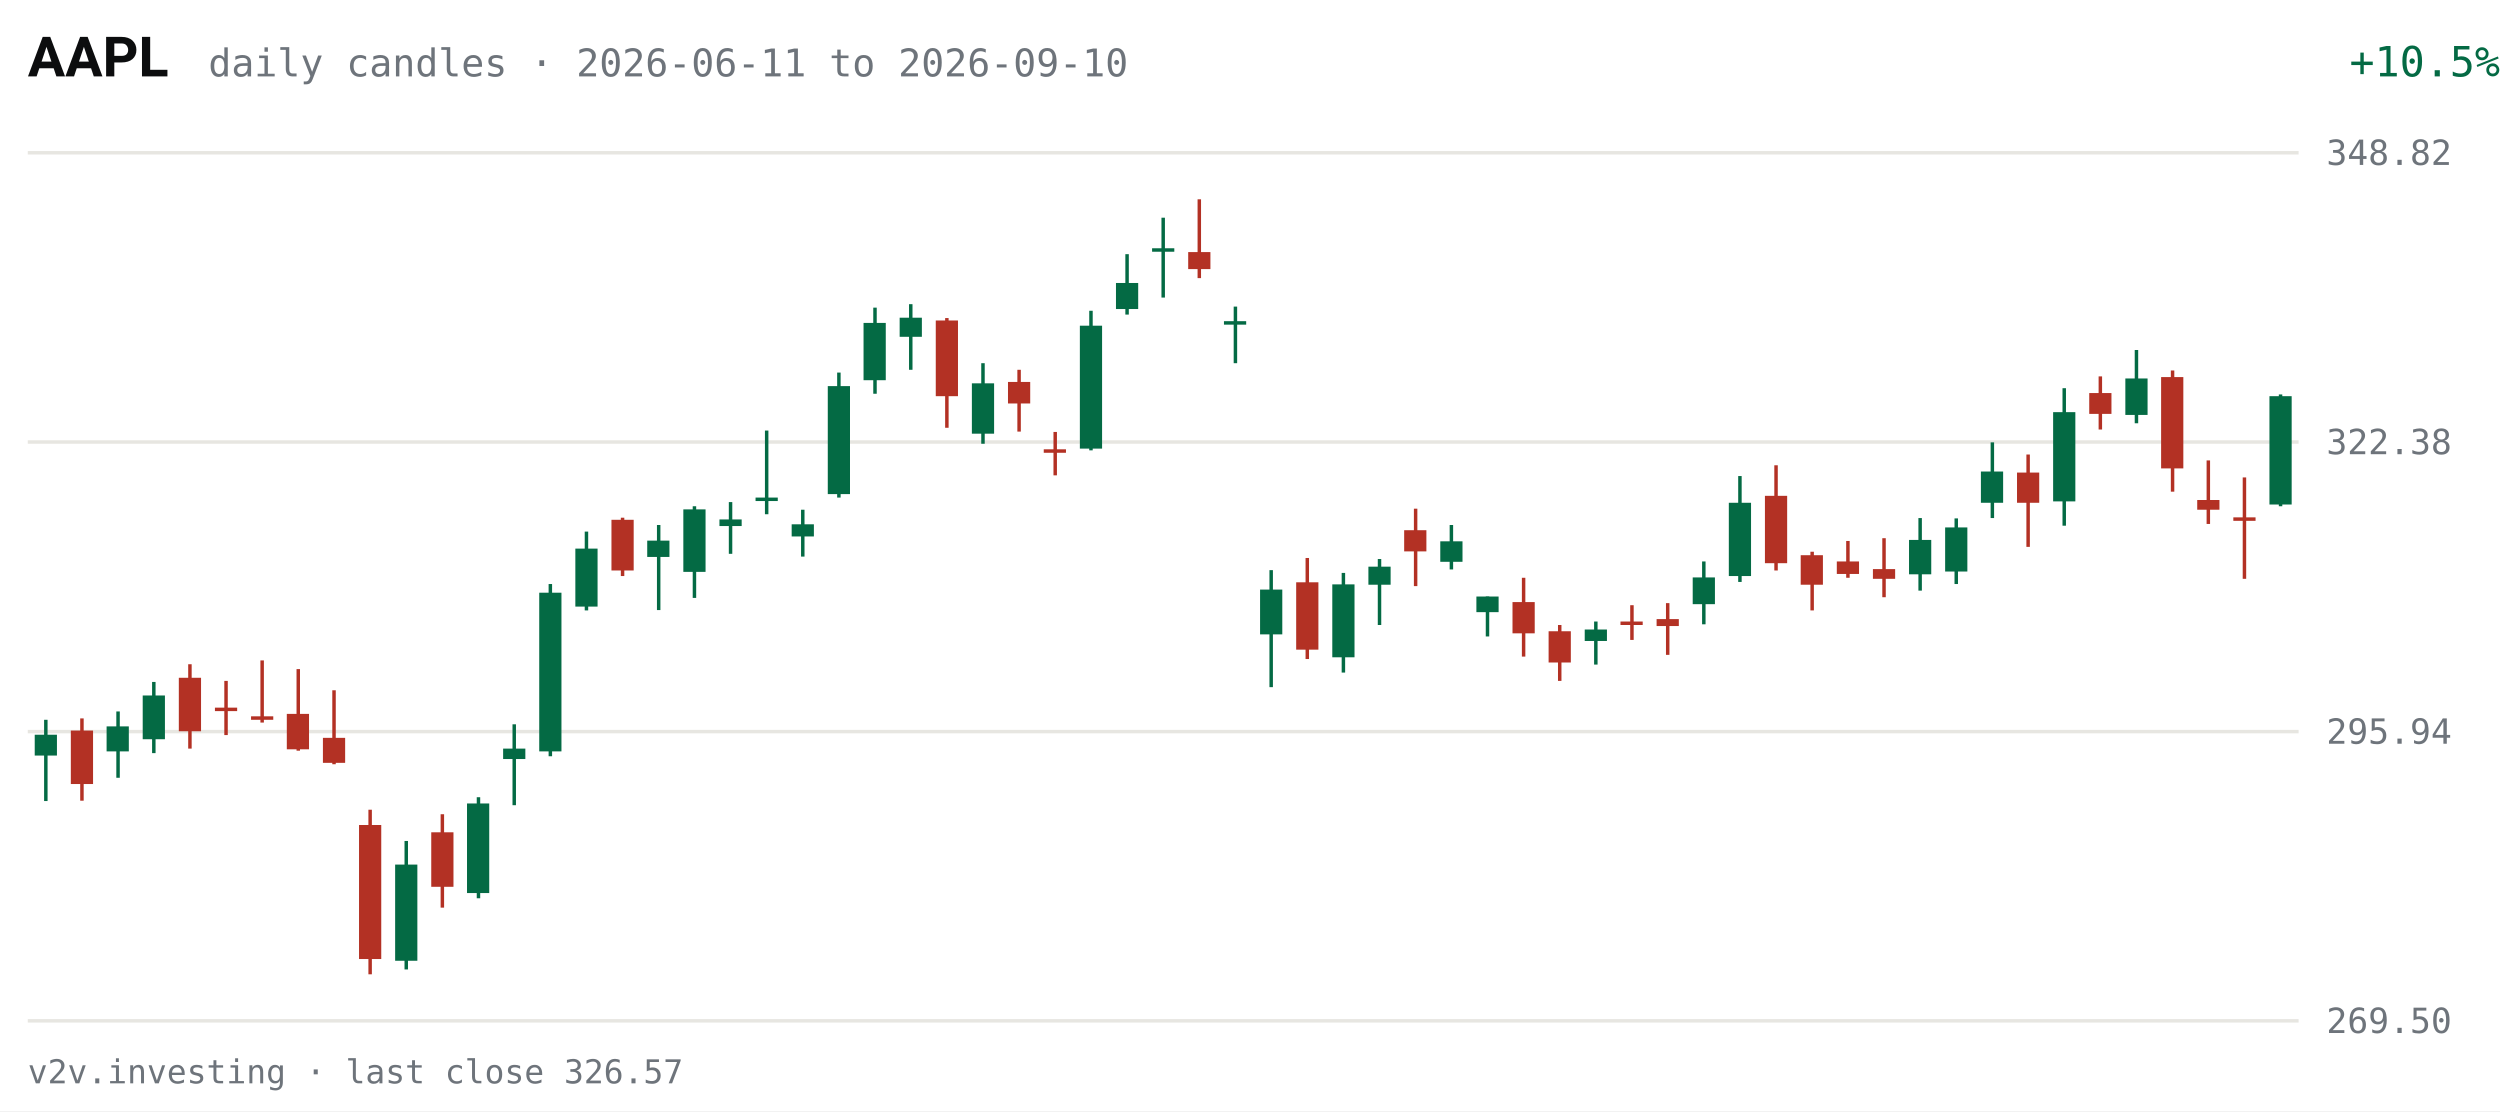
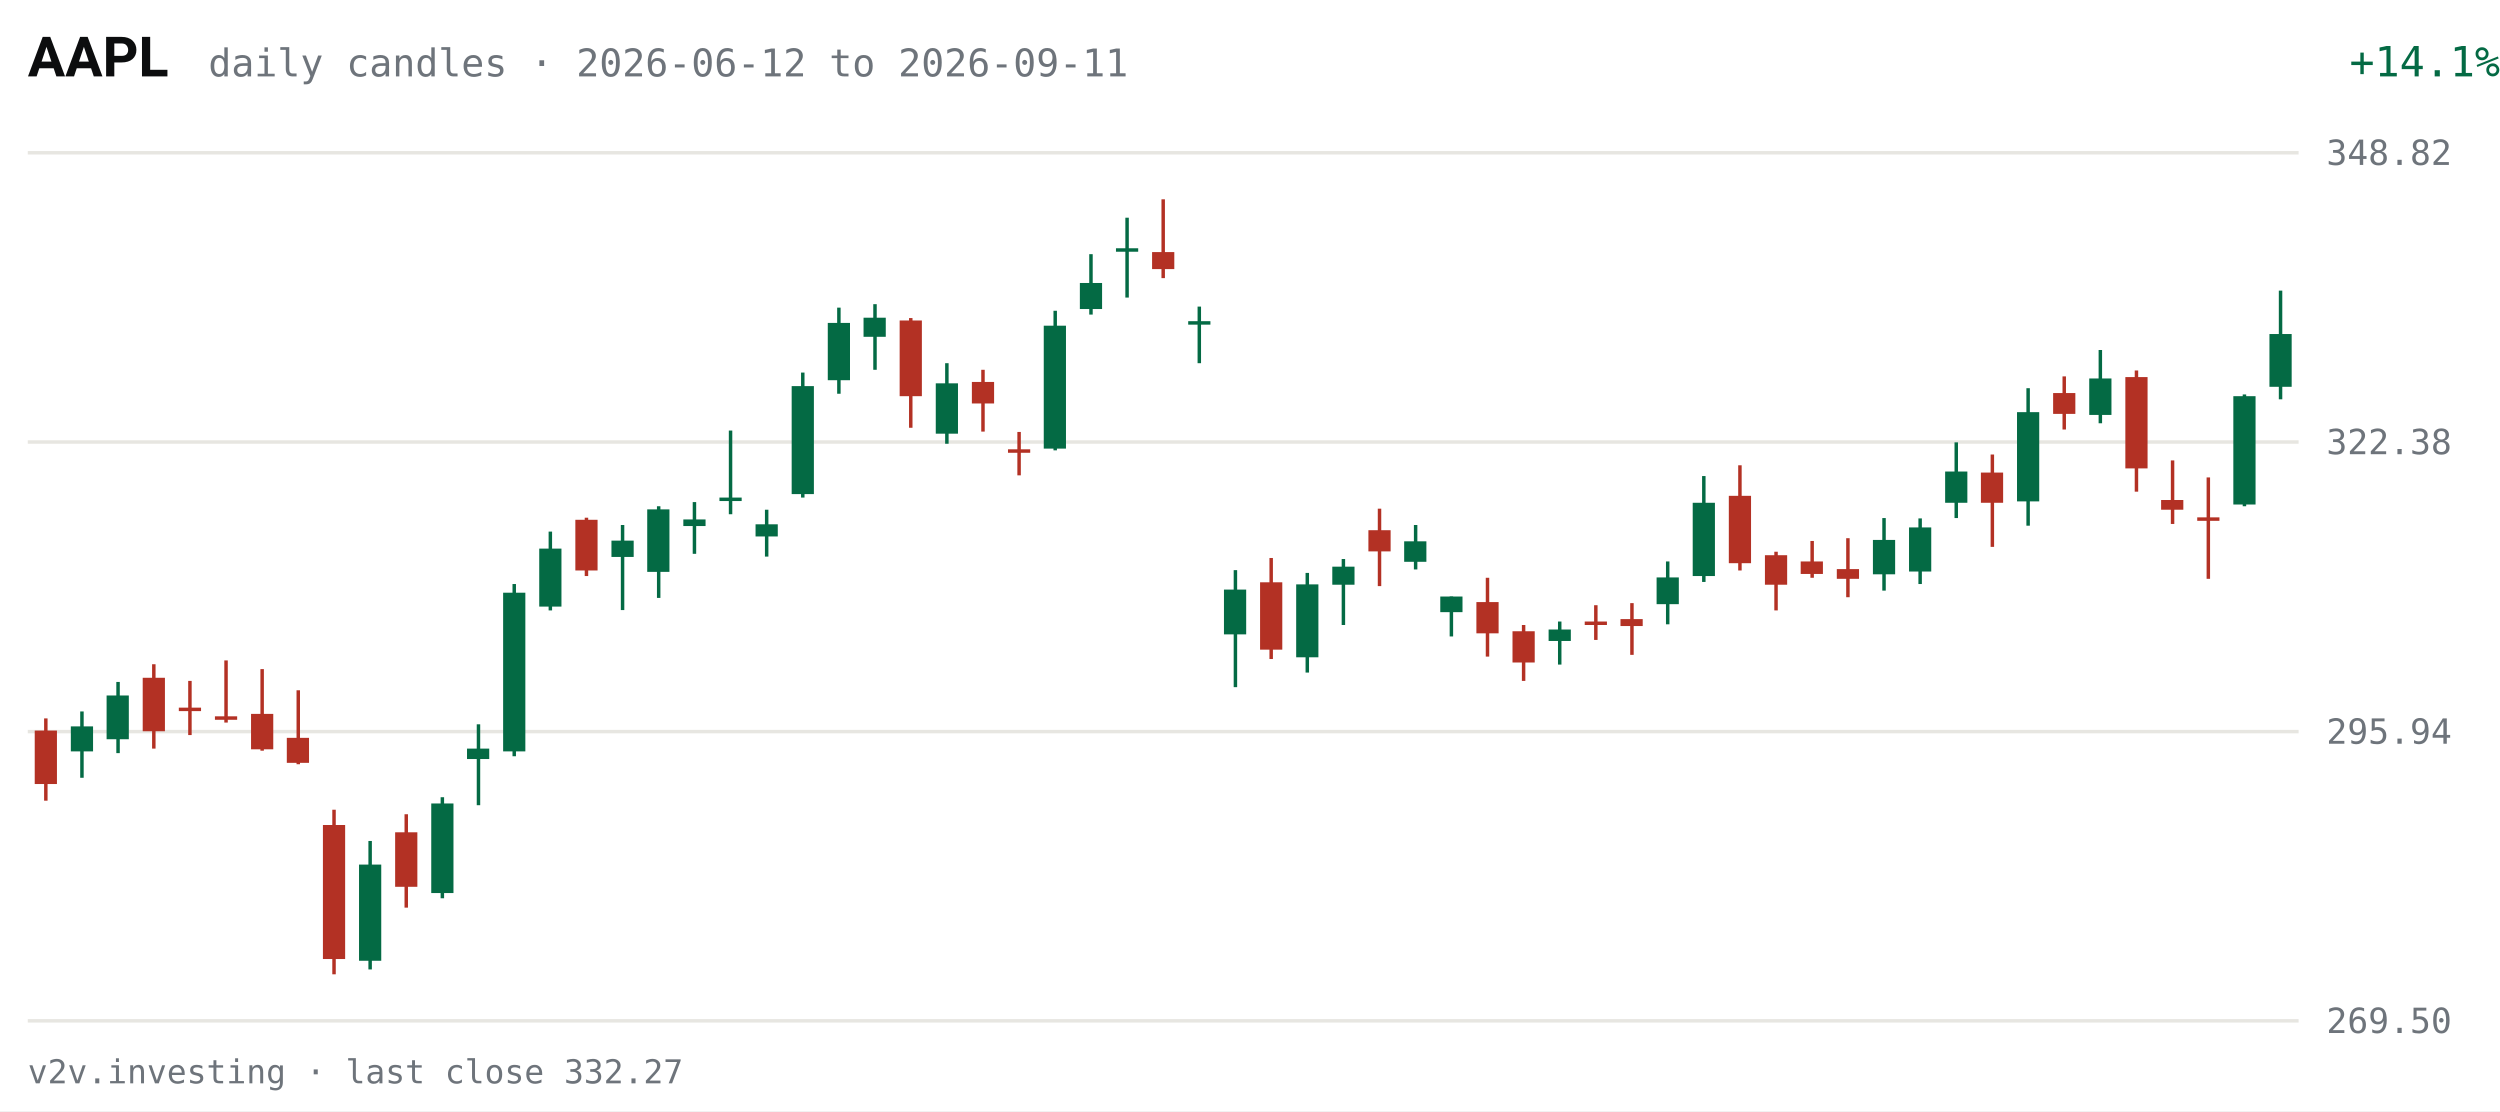
<svg xmlns="http://www.w3.org/2000/svg" viewBox="0 0 720 320" width="720" height="320" role="img" aria-label="AAPL daily candles, last 63 sessions">
  <rect width="720" height="320" fill="#FFFFFF" />
  <text x="8" y="22" fill="#0C0D0E" font-size="16" font-weight="600" font-family="system-ui,-apple-system,Segoe UI,Roboto,sans-serif">AAPL</text>
-   <text x="60" y="22" fill="#6E747B" font-size="11" font-family="ui-monospace,SFMono-Regular,Menlo,Consolas,monospace">daily candles · 2026-06-11 to 2026-09-10</text>
-   <text x="670" y="22" fill="#046A44" font-size="12" text-anchor="end" font-family="ui-monospace,SFMono-Regular,Menlo,Consolas,monospace" transform="translate(50,0)">+10.5%</text>
+   <text x="60" y="22" fill="#6E747B" font-size="11" font-family="ui-monospace,SFMono-Regular,Menlo,Consolas,monospace">daily candles · 2026-06-12 to 2026-09-11</text>
+   <text x="670" y="22" fill="#046A44" font-size="12" text-anchor="end" font-family="ui-monospace,SFMono-Regular,Menlo,Consolas,monospace" transform="translate(50,0)">+14.1%</text>
  <g font-family="ui-monospace,SFMono-Regular,Menlo,Consolas,monospace">
    <line x1="8" y1="294.0" x2="662" y2="294.0" stroke="#E7E6E1" stroke-width="1" />
    <text x="670" y="297.5" fill="#6E747B" font-size="10">269.50</text>
    <line x1="8" y1="210.7" x2="662" y2="210.7" stroke="#E7E6E1" stroke-width="1" />
    <text x="670" y="214.2" fill="#6E747B" font-size="10">295.94</text>
    <line x1="8" y1="127.3" x2="662" y2="127.3" stroke="#E7E6E1" stroke-width="1" />
    <text x="670" y="130.8" fill="#6E747B" font-size="10">322.38</text>
    <line x1="8" y1="44.0" x2="662" y2="44.0" stroke="#E7E6E1" stroke-width="1" />
    <text x="670" y="47.5" fill="#6E747B" font-size="10">348.82</text>
-     <line x1="13.2" y1="207.3" x2="13.2" y2="230.7" stroke="#046A44" stroke-width="1" />
-     <rect x="10.0" y="211.6" width="6.4" height="6.0" fill="#046A44" />
-     <line x1="23.6" y1="206.9" x2="23.6" y2="230.6" stroke="#B33124" stroke-width="1" />
-     <rect x="20.4" y="210.4" width="6.4" height="15.4" fill="#B33124" />
-     <line x1="34.0" y1="204.9" x2="34.0" y2="224.0" stroke="#046A44" stroke-width="1" />
-     <rect x="30.7" y="209.2" width="6.4" height="7.2" fill="#046A44" />
-     <line x1="44.3" y1="196.4" x2="44.3" y2="216.9" stroke="#046A44" stroke-width="1" />
-     <rect x="41.1" y="200.3" width="6.4" height="12.6" fill="#046A44" />
-     <line x1="54.7" y1="191.3" x2="54.7" y2="215.6" stroke="#B33124" stroke-width="1" />
-     <rect x="51.5" y="195.2" width="6.4" height="15.4" fill="#B33124" />
-     <line x1="65.1" y1="196.1" x2="65.1" y2="211.7" stroke="#B33124" stroke-width="1" />
-     <rect x="61.9" y="203.8" width="6.4" height="1.0" fill="#B33124" />
-     <line x1="75.5" y1="190.2" x2="75.5" y2="208.1" stroke="#B33124" stroke-width="1" />
-     <rect x="72.3" y="206.3" width="6.4" height="1.0" fill="#B33124" />
-     <line x1="85.9" y1="192.7" x2="85.9" y2="216.2" stroke="#B33124" stroke-width="1" />
-     <rect x="82.6" y="205.6" width="6.4" height="10.2" fill="#B33124" />
-     <line x1="96.2" y1="198.8" x2="96.2" y2="220.1" stroke="#B33124" stroke-width="1" />
-     <rect x="93.0" y="212.5" width="6.4" height="7.2" fill="#B33124" />
-     <line x1="106.6" y1="233.2" x2="106.6" y2="280.6" stroke="#B33124" stroke-width="1" />
-     <rect x="103.4" y="237.6" width="6.4" height="38.6" fill="#B33124" />
-     <line x1="117.0" y1="242.2" x2="117.0" y2="279.2" stroke="#046A44" stroke-width="1" />
-     <rect x="113.8" y="249.0" width="6.4" height="27.7" fill="#046A44" />
-     <line x1="127.4" y1="234.5" x2="127.4" y2="261.4" stroke="#B33124" stroke-width="1" />
-     <rect x="124.2" y="239.7" width="6.4" height="15.7" fill="#B33124" />
-     <line x1="137.8" y1="229.6" x2="137.8" y2="258.7" stroke="#046A44" stroke-width="1" />
-     <rect x="134.5" y="231.4" width="6.4" height="25.8" fill="#046A44" />
-     <line x1="148.1" y1="208.6" x2="148.1" y2="231.9" stroke="#046A44" stroke-width="1" />
-     <rect x="144.9" y="215.6" width="6.4" height="3.0" fill="#046A44" />
-     <line x1="158.5" y1="168.2" x2="158.5" y2="217.8" stroke="#046A44" stroke-width="1" />
-     <rect x="155.3" y="170.7" width="6.4" height="45.7" fill="#046A44" />
-     <line x1="168.9" y1="153.1" x2="168.9" y2="175.8" stroke="#046A44" stroke-width="1" />
-     <rect x="165.7" y="158.0" width="6.4" height="16.7" fill="#046A44" />
-     <line x1="179.3" y1="149.1" x2="179.3" y2="165.9" stroke="#B33124" stroke-width="1" />
-     <rect x="176.1" y="149.7" width="6.4" height="14.6" fill="#B33124" />
-     <line x1="189.7" y1="151.2" x2="189.7" y2="175.7" stroke="#046A44" stroke-width="1" />
-     <rect x="186.4" y="155.7" width="6.4" height="4.7" fill="#046A44" />
-     <line x1="200.0" y1="145.8" x2="200.0" y2="172.2" stroke="#046A44" stroke-width="1" />
-     <rect x="196.8" y="146.7" width="6.4" height="18.0" fill="#046A44" />
-     <line x1="210.4" y1="144.6" x2="210.4" y2="159.5" stroke="#046A44" stroke-width="1" />
-     <rect x="207.2" y="149.6" width="6.4" height="1.9" fill="#046A44" />
-     <line x1="220.8" y1="124.0" x2="220.8" y2="148.1" stroke="#046A44" stroke-width="1" />
-     <rect x="217.6" y="143.3" width="6.4" height="1.0" fill="#046A44" />
-     <line x1="231.2" y1="146.8" x2="231.2" y2="160.3" stroke="#046A44" stroke-width="1" />
-     <rect x="228.0" y="151.0" width="6.4" height="3.5" fill="#046A44" />
-     <line x1="241.6" y1="107.3" x2="241.6" y2="143.3" stroke="#046A44" stroke-width="1" />
-     <rect x="238.4" y="111.2" width="6.4" height="31.1" fill="#046A44" />
-     <line x1="252.0" y1="88.6" x2="252.0" y2="113.4" stroke="#046A44" stroke-width="1" />
-     <rect x="248.7" y="93.0" width="6.4" height="16.5" fill="#046A44" />
-     <line x1="262.3" y1="87.6" x2="262.3" y2="106.5" stroke="#046A44" stroke-width="1" />
-     <rect x="259.1" y="91.5" width="6.4" height="5.5" fill="#046A44" />
-     <line x1="272.7" y1="91.6" x2="272.7" y2="123.2" stroke="#B33124" stroke-width="1" />
-     <rect x="269.5" y="92.3" width="6.4" height="21.8" fill="#B33124" />
-     <line x1="283.1" y1="104.6" x2="283.1" y2="127.8" stroke="#046A44" stroke-width="1" />
-     <rect x="279.9" y="110.4" width="6.4" height="14.5" fill="#046A44" />
-     <line x1="293.5" y1="106.5" x2="293.5" y2="124.3" stroke="#B33124" stroke-width="1" />
-     <rect x="290.3" y="110.0" width="6.4" height="6.2" fill="#B33124" />
-     <line x1="303.9" y1="124.4" x2="303.9" y2="136.9" stroke="#B33124" stroke-width="1" />
-     <rect x="300.6" y="129.4" width="6.4" height="1.0" fill="#B33124" />
-     <line x1="314.2" y1="89.5" x2="314.2" y2="129.7" stroke="#046A44" stroke-width="1" />
-     <rect x="311.0" y="93.8" width="6.4" height="35.4" fill="#046A44" />
-     <line x1="324.6" y1="73.2" x2="324.6" y2="90.6" stroke="#046A44" stroke-width="1" />
-     <rect x="321.4" y="81.5" width="6.4" height="7.5" fill="#046A44" />
-     <line x1="335.0" y1="62.7" x2="335.0" y2="85.7" stroke="#046A44" stroke-width="1" />
-     <rect x="331.8" y="71.5" width="6.4" height="1.0" fill="#046A44" />
-     <line x1="345.4" y1="57.4" x2="345.4" y2="80.1" stroke="#B33124" stroke-width="1" />
-     <rect x="342.2" y="72.6" width="6.4" height="4.9" fill="#B33124" />
-     <line x1="355.8" y1="88.3" x2="355.8" y2="104.6" stroke="#046A44" stroke-width="1" />
-     <rect x="352.5" y="92.5" width="6.4" height="1.0" fill="#046A44" />
-     <line x1="366.1" y1="164.2" x2="366.1" y2="197.9" stroke="#046A44" stroke-width="1" />
-     <rect x="362.9" y="169.8" width="6.4" height="12.9" fill="#046A44" />
-     <line x1="376.5" y1="160.7" x2="376.5" y2="189.8" stroke="#B33124" stroke-width="1" />
-     <rect x="373.3" y="167.7" width="6.4" height="19.4" fill="#B33124" />
-     <line x1="386.9" y1="165.0" x2="386.9" y2="193.7" stroke="#046A44" stroke-width="1" />
-     <rect x="383.7" y="168.3" width="6.4" height="21.0" fill="#046A44" />
-     <line x1="397.3" y1="161.0" x2="397.3" y2="180.0" stroke="#046A44" stroke-width="1" />
-     <rect x="394.1" y="163.2" width="6.4" height="5.2" fill="#046A44" />
-     <line x1="407.7" y1="146.5" x2="407.7" y2="168.8" stroke="#B33124" stroke-width="1" />
-     <rect x="404.4" y="152.7" width="6.4" height="6.1" fill="#B33124" />
-     <line x1="418.0" y1="151.2" x2="418.0" y2="164.0" stroke="#046A44" stroke-width="1" />
-     <rect x="414.8" y="155.9" width="6.4" height="5.9" fill="#046A44" />
-     <line x1="428.4" y1="171.8" x2="428.4" y2="183.3" stroke="#046A44" stroke-width="1" />
-     <rect x="425.2" y="171.8" width="6.4" height="4.5" fill="#046A44" />
-     <line x1="438.8" y1="166.4" x2="438.8" y2="189.1" stroke="#B33124" stroke-width="1" />
-     <rect x="435.6" y="173.4" width="6.4" height="9.0" fill="#B33124" />
-     <line x1="449.2" y1="180.0" x2="449.2" y2="196.1" stroke="#B33124" stroke-width="1" />
-     <rect x="446.0" y="181.8" width="6.4" height="9.0" fill="#B33124" />
-     <line x1="459.6" y1="179.0" x2="459.6" y2="191.4" stroke="#046A44" stroke-width="1" />
-     <rect x="456.4" y="181.3" width="6.4" height="3.3" fill="#046A44" />
-     <line x1="470.0" y1="174.3" x2="470.0" y2="184.3" stroke="#B33124" stroke-width="1" />
-     <rect x="466.7" y="179.0" width="6.4" height="1.0" fill="#B33124" />
-     <line x1="480.3" y1="173.7" x2="480.3" y2="188.6" stroke="#B33124" stroke-width="1" />
-     <rect x="477.1" y="178.3" width="6.4" height="2.0" fill="#B33124" />
-     <line x1="490.7" y1="161.7" x2="490.7" y2="179.8" stroke="#046A44" stroke-width="1" />
-     <rect x="487.5" y="166.3" width="6.4" height="7.7" fill="#046A44" />
-     <line x1="501.1" y1="137.1" x2="501.1" y2="167.6" stroke="#046A44" stroke-width="1" />
-     <rect x="497.9" y="144.8" width="6.4" height="21.1" fill="#046A44" />
-     <line x1="511.5" y1="134.0" x2="511.5" y2="164.3" stroke="#B33124" stroke-width="1" />
-     <rect x="508.3" y="142.8" width="6.4" height="19.4" fill="#B33124" />
-     <line x1="521.9" y1="158.9" x2="521.9" y2="175.8" stroke="#B33124" stroke-width="1" />
-     <rect x="518.6" y="159.9" width="6.4" height="8.5" fill="#B33124" />
-     <line x1="532.2" y1="155.8" x2="532.2" y2="166.4" stroke="#B33124" stroke-width="1" />
-     <rect x="529.0" y="161.7" width="6.4" height="3.6" fill="#B33124" />
-     <line x1="542.6" y1="155.0" x2="542.6" y2="172.0" stroke="#B33124" stroke-width="1" />
-     <rect x="539.4" y="163.9" width="6.4" height="2.8" fill="#B33124" />
-     <line x1="553.0" y1="149.2" x2="553.0" y2="170.1" stroke="#046A44" stroke-width="1" />
-     <rect x="549.8" y="155.5" width="6.4" height="9.9" fill="#046A44" />
-     <line x1="563.4" y1="149.3" x2="563.4" y2="168.2" stroke="#046A44" stroke-width="1" />
-     <rect x="560.2" y="151.9" width="6.4" height="12.7" fill="#046A44" />
-     <line x1="573.8" y1="127.4" x2="573.8" y2="149.2" stroke="#046A44" stroke-width="1" />
-     <rect x="570.5" y="135.8" width="6.4" height="9.0" fill="#046A44" />
-     <line x1="584.1" y1="130.9" x2="584.1" y2="157.5" stroke="#B33124" stroke-width="1" />
-     <rect x="580.9" y="136.1" width="6.4" height="8.7" fill="#B33124" />
-     <line x1="594.5" y1="111.8" x2="594.5" y2="151.4" stroke="#046A44" stroke-width="1" />
-     <rect x="591.3" y="118.7" width="6.4" height="25.7" fill="#046A44" />
-     <line x1="604.9" y1="108.4" x2="604.9" y2="123.7" stroke="#B33124" stroke-width="1" />
-     <rect x="601.7" y="113.2" width="6.4" height="6.0" fill="#B33124" />
-     <line x1="615.3" y1="100.8" x2="615.3" y2="121.9" stroke="#046A44" stroke-width="1" />
-     <rect x="612.1" y="109.0" width="6.4" height="10.5" fill="#046A44" />
-     <line x1="625.7" y1="106.7" x2="625.7" y2="141.6" stroke="#B33124" stroke-width="1" />
-     <rect x="622.4" y="108.6" width="6.4" height="26.3" fill="#B33124" />
-     <line x1="636.0" y1="132.6" x2="636.0" y2="150.9" stroke="#B33124" stroke-width="1" />
-     <rect x="632.8" y="144.0" width="6.4" height="2.8" fill="#B33124" />
-     <line x1="646.4" y1="137.5" x2="646.4" y2="166.7" stroke="#B33124" stroke-width="1" />
-     <rect x="643.2" y="149.0" width="6.4" height="1.0" fill="#B33124" />
-     <line x1="656.8" y1="113.6" x2="656.8" y2="145.8" stroke="#046A44" stroke-width="1" />
-     <rect x="653.6" y="114.1" width="6.4" height="31.2" fill="#046A44" />
+     <line x1="13.2" y1="206.9" x2="13.2" y2="230.6" stroke="#B33124" stroke-width="1" />
+     <rect x="10.0" y="210.4" width="6.4" height="15.4" fill="#B33124" />
+     <line x1="23.6" y1="204.9" x2="23.6" y2="224.0" stroke="#046A44" stroke-width="1" />
+     <rect x="20.4" y="209.2" width="6.4" height="7.2" fill="#046A44" />
+     <line x1="34.0" y1="196.4" x2="34.0" y2="216.9" stroke="#046A44" stroke-width="1" />
+     <rect x="30.7" y="200.3" width="6.4" height="12.6" fill="#046A44" />
+     <line x1="44.3" y1="191.3" x2="44.3" y2="215.6" stroke="#B33124" stroke-width="1" />
+     <rect x="41.1" y="195.2" width="6.4" height="15.4" fill="#B33124" />
+     <line x1="54.7" y1="196.1" x2="54.7" y2="211.7" stroke="#B33124" stroke-width="1" />
+     <rect x="51.5" y="203.8" width="6.4" height="1.0" fill="#B33124" />
+     <line x1="65.1" y1="190.2" x2="65.1" y2="208.1" stroke="#B33124" stroke-width="1" />
+     <rect x="61.9" y="206.3" width="6.4" height="1.0" fill="#B33124" />
+     <line x1="75.5" y1="192.7" x2="75.5" y2="216.2" stroke="#B33124" stroke-width="1" />
+     <rect x="72.3" y="205.6" width="6.4" height="10.2" fill="#B33124" />
+     <line x1="85.9" y1="198.8" x2="85.9" y2="220.1" stroke="#B33124" stroke-width="1" />
+     <rect x="82.6" y="212.5" width="6.4" height="7.2" fill="#B33124" />
+     <line x1="96.2" y1="233.2" x2="96.2" y2="280.6" stroke="#B33124" stroke-width="1" />
+     <rect x="93.0" y="237.6" width="6.4" height="38.6" fill="#B33124" />
+     <line x1="106.6" y1="242.2" x2="106.6" y2="279.2" stroke="#046A44" stroke-width="1" />
+     <rect x="103.4" y="249.0" width="6.4" height="27.7" fill="#046A44" />
+     <line x1="117.0" y1="234.5" x2="117.0" y2="261.4" stroke="#B33124" stroke-width="1" />
+     <rect x="113.8" y="239.7" width="6.4" height="15.7" fill="#B33124" />
+     <line x1="127.4" y1="229.6" x2="127.4" y2="258.7" stroke="#046A44" stroke-width="1" />
+     <rect x="124.2" y="231.4" width="6.4" height="25.8" fill="#046A44" />
+     <line x1="137.8" y1="208.6" x2="137.8" y2="231.9" stroke="#046A44" stroke-width="1" />
+     <rect x="134.5" y="215.6" width="6.4" height="3.0" fill="#046A44" />
+     <line x1="148.1" y1="168.2" x2="148.1" y2="217.8" stroke="#046A44" stroke-width="1" />
+     <rect x="144.9" y="170.7" width="6.4" height="45.7" fill="#046A44" />
+     <line x1="158.5" y1="153.1" x2="158.5" y2="175.8" stroke="#046A44" stroke-width="1" />
+     <rect x="155.3" y="158.0" width="6.4" height="16.7" fill="#046A44" />
+     <line x1="168.9" y1="149.1" x2="168.9" y2="165.9" stroke="#B33124" stroke-width="1" />
+     <rect x="165.7" y="149.7" width="6.4" height="14.6" fill="#B33124" />
+     <line x1="179.3" y1="151.2" x2="179.3" y2="175.7" stroke="#046A44" stroke-width="1" />
+     <rect x="176.1" y="155.7" width="6.4" height="4.7" fill="#046A44" />
+     <line x1="189.7" y1="145.8" x2="189.7" y2="172.2" stroke="#046A44" stroke-width="1" />
+     <rect x="186.4" y="146.7" width="6.4" height="18.0" fill="#046A44" />
+     <line x1="200.0" y1="144.6" x2="200.0" y2="159.5" stroke="#046A44" stroke-width="1" />
+     <rect x="196.8" y="149.6" width="6.4" height="1.9" fill="#046A44" />
+     <line x1="210.4" y1="124.0" x2="210.4" y2="148.1" stroke="#046A44" stroke-width="1" />
+     <rect x="207.2" y="143.3" width="6.4" height="1.0" fill="#046A44" />
+     <line x1="220.8" y1="146.8" x2="220.8" y2="160.3" stroke="#046A44" stroke-width="1" />
+     <rect x="217.6" y="151.0" width="6.4" height="3.5" fill="#046A44" />
+     <line x1="231.2" y1="107.3" x2="231.2" y2="143.3" stroke="#046A44" stroke-width="1" />
+     <rect x="228.0" y="111.2" width="6.4" height="31.1" fill="#046A44" />
+     <line x1="241.6" y1="88.6" x2="241.6" y2="113.4" stroke="#046A44" stroke-width="1" />
+     <rect x="238.4" y="93.0" width="6.4" height="16.5" fill="#046A44" />
+     <line x1="252.0" y1="87.6" x2="252.0" y2="106.5" stroke="#046A44" stroke-width="1" />
+     <rect x="248.7" y="91.5" width="6.4" height="5.5" fill="#046A44" />
+     <line x1="262.3" y1="91.6" x2="262.3" y2="123.2" stroke="#B33124" stroke-width="1" />
+     <rect x="259.1" y="92.3" width="6.4" height="21.8" fill="#B33124" />
+     <line x1="272.7" y1="104.6" x2="272.7" y2="127.8" stroke="#046A44" stroke-width="1" />
+     <rect x="269.5" y="110.4" width="6.4" height="14.5" fill="#046A44" />
+     <line x1="283.1" y1="106.5" x2="283.1" y2="124.3" stroke="#B33124" stroke-width="1" />
+     <rect x="279.9" y="110.0" width="6.4" height="6.2" fill="#B33124" />
+     <line x1="293.5" y1="124.4" x2="293.5" y2="136.9" stroke="#B33124" stroke-width="1" />
+     <rect x="290.3" y="129.4" width="6.4" height="1.0" fill="#B33124" />
+     <line x1="303.9" y1="89.5" x2="303.9" y2="129.7" stroke="#046A44" stroke-width="1" />
+     <rect x="300.6" y="93.8" width="6.4" height="35.4" fill="#046A44" />
+     <line x1="314.2" y1="73.2" x2="314.2" y2="90.6" stroke="#046A44" stroke-width="1" />
+     <rect x="311.0" y="81.5" width="6.4" height="7.5" fill="#046A44" />
+     <line x1="324.6" y1="62.7" x2="324.6" y2="85.7" stroke="#046A44" stroke-width="1" />
+     <rect x="321.4" y="71.5" width="6.4" height="1.0" fill="#046A44" />
+     <line x1="335.0" y1="57.4" x2="335.0" y2="80.1" stroke="#B33124" stroke-width="1" />
+     <rect x="331.8" y="72.6" width="6.4" height="4.9" fill="#B33124" />
+     <line x1="345.4" y1="88.3" x2="345.4" y2="104.6" stroke="#046A44" stroke-width="1" />
+     <rect x="342.2" y="92.5" width="6.4" height="1.0" fill="#046A44" />
+     <line x1="355.8" y1="164.2" x2="355.8" y2="197.9" stroke="#046A44" stroke-width="1" />
+     <rect x="352.5" y="169.8" width="6.4" height="12.9" fill="#046A44" />
+     <line x1="366.1" y1="160.7" x2="366.1" y2="189.8" stroke="#B33124" stroke-width="1" />
+     <rect x="362.9" y="167.7" width="6.4" height="19.4" fill="#B33124" />
+     <line x1="376.5" y1="165.0" x2="376.5" y2="193.7" stroke="#046A44" stroke-width="1" />
+     <rect x="373.3" y="168.3" width="6.4" height="21.0" fill="#046A44" />
+     <line x1="386.9" y1="161.0" x2="386.9" y2="180.0" stroke="#046A44" stroke-width="1" />
+     <rect x="383.7" y="163.2" width="6.4" height="5.2" fill="#046A44" />
+     <line x1="397.3" y1="146.5" x2="397.3" y2="168.8" stroke="#B33124" stroke-width="1" />
+     <rect x="394.1" y="152.7" width="6.4" height="6.1" fill="#B33124" />
+     <line x1="407.7" y1="151.2" x2="407.7" y2="164.0" stroke="#046A44" stroke-width="1" />
+     <rect x="404.4" y="155.9" width="6.4" height="5.9" fill="#046A44" />
+     <line x1="418.0" y1="171.8" x2="418.0" y2="183.3" stroke="#046A44" stroke-width="1" />
+     <rect x="414.8" y="171.8" width="6.4" height="4.5" fill="#046A44" />
+     <line x1="428.4" y1="166.4" x2="428.4" y2="189.1" stroke="#B33124" stroke-width="1" />
+     <rect x="425.2" y="173.4" width="6.4" height="9.0" fill="#B33124" />
+     <line x1="438.8" y1="180.0" x2="438.8" y2="196.1" stroke="#B33124" stroke-width="1" />
+     <rect x="435.6" y="181.8" width="6.4" height="9.0" fill="#B33124" />
+     <line x1="449.2" y1="179.0" x2="449.2" y2="191.4" stroke="#046A44" stroke-width="1" />
+     <rect x="446.0" y="181.3" width="6.4" height="3.3" fill="#046A44" />
+     <line x1="459.6" y1="174.3" x2="459.6" y2="184.3" stroke="#B33124" stroke-width="1" />
+     <rect x="456.4" y="179.0" width="6.4" height="1.0" fill="#B33124" />
+     <line x1="470.0" y1="173.7" x2="470.0" y2="188.6" stroke="#B33124" stroke-width="1" />
+     <rect x="466.7" y="178.3" width="6.4" height="2.0" fill="#B33124" />
+     <line x1="480.3" y1="161.7" x2="480.3" y2="179.8" stroke="#046A44" stroke-width="1" />
+     <rect x="477.1" y="166.3" width="6.4" height="7.7" fill="#046A44" />
+     <line x1="490.7" y1="137.1" x2="490.7" y2="167.6" stroke="#046A44" stroke-width="1" />
+     <rect x="487.5" y="144.8" width="6.4" height="21.1" fill="#046A44" />
+     <line x1="501.1" y1="134.0" x2="501.1" y2="164.3" stroke="#B33124" stroke-width="1" />
+     <rect x="497.9" y="142.8" width="6.4" height="19.4" fill="#B33124" />
+     <line x1="511.5" y1="158.9" x2="511.5" y2="175.8" stroke="#B33124" stroke-width="1" />
+     <rect x="508.3" y="159.9" width="6.4" height="8.5" fill="#B33124" />
+     <line x1="521.9" y1="155.8" x2="521.9" y2="166.4" stroke="#B33124" stroke-width="1" />
+     <rect x="518.6" y="161.7" width="6.4" height="3.6" fill="#B33124" />
+     <line x1="532.2" y1="155.0" x2="532.2" y2="172.0" stroke="#B33124" stroke-width="1" />
+     <rect x="529.0" y="163.9" width="6.4" height="2.8" fill="#B33124" />
+     <line x1="542.6" y1="149.2" x2="542.6" y2="170.1" stroke="#046A44" stroke-width="1" />
+     <rect x="539.4" y="155.5" width="6.4" height="9.9" fill="#046A44" />
+     <line x1="553.0" y1="149.3" x2="553.0" y2="168.2" stroke="#046A44" stroke-width="1" />
+     <rect x="549.8" y="151.9" width="6.4" height="12.7" fill="#046A44" />
+     <line x1="563.4" y1="127.4" x2="563.4" y2="149.2" stroke="#046A44" stroke-width="1" />
+     <rect x="560.2" y="135.8" width="6.4" height="9.0" fill="#046A44" />
+     <line x1="573.8" y1="130.9" x2="573.8" y2="157.5" stroke="#B33124" stroke-width="1" />
+     <rect x="570.5" y="136.1" width="6.4" height="8.7" fill="#B33124" />
+     <line x1="584.1" y1="111.8" x2="584.1" y2="151.4" stroke="#046A44" stroke-width="1" />
+     <rect x="580.9" y="118.7" width="6.4" height="25.7" fill="#046A44" />
+     <line x1="594.5" y1="108.4" x2="594.5" y2="123.7" stroke="#B33124" stroke-width="1" />
+     <rect x="591.3" y="113.2" width="6.4" height="6.0" fill="#B33124" />
+     <line x1="604.9" y1="100.8" x2="604.9" y2="121.9" stroke="#046A44" stroke-width="1" />
+     <rect x="601.7" y="109.0" width="6.4" height="10.5" fill="#046A44" />
+     <line x1="615.3" y1="106.7" x2="615.3" y2="141.6" stroke="#B33124" stroke-width="1" />
+     <rect x="612.1" y="108.6" width="6.4" height="26.3" fill="#B33124" />
+     <line x1="625.7" y1="132.6" x2="625.7" y2="150.9" stroke="#B33124" stroke-width="1" />
+     <rect x="622.4" y="144.0" width="6.4" height="2.8" fill="#B33124" />
+     <line x1="636.0" y1="137.5" x2="636.0" y2="166.7" stroke="#B33124" stroke-width="1" />
+     <rect x="632.8" y="149.0" width="6.4" height="1.0" fill="#B33124" />
+     <line x1="646.4" y1="113.6" x2="646.4" y2="145.8" stroke="#046A44" stroke-width="1" />
+     <rect x="643.2" y="114.1" width="6.4" height="31.2" fill="#046A44" />
+     <line x1="656.8" y1="83.7" x2="656.8" y2="115.0" stroke="#046A44" stroke-width="1" />
+     <rect x="653.6" y="96.2" width="6.4" height="15.2" fill="#046A44" />
  </g>
-   <text x="8" y="312" fill="#6E747B" font-size="9.5" font-family="ui-monospace,SFMono-Regular,Menlo,Consolas,monospace">v2v.investing · last close 326.57</text>
+   <text x="8" y="312" fill="#6E747B" font-size="9.5" font-family="ui-monospace,SFMono-Regular,Menlo,Consolas,monospace">v2v.investing · last close 332.27</text>
</svg>
